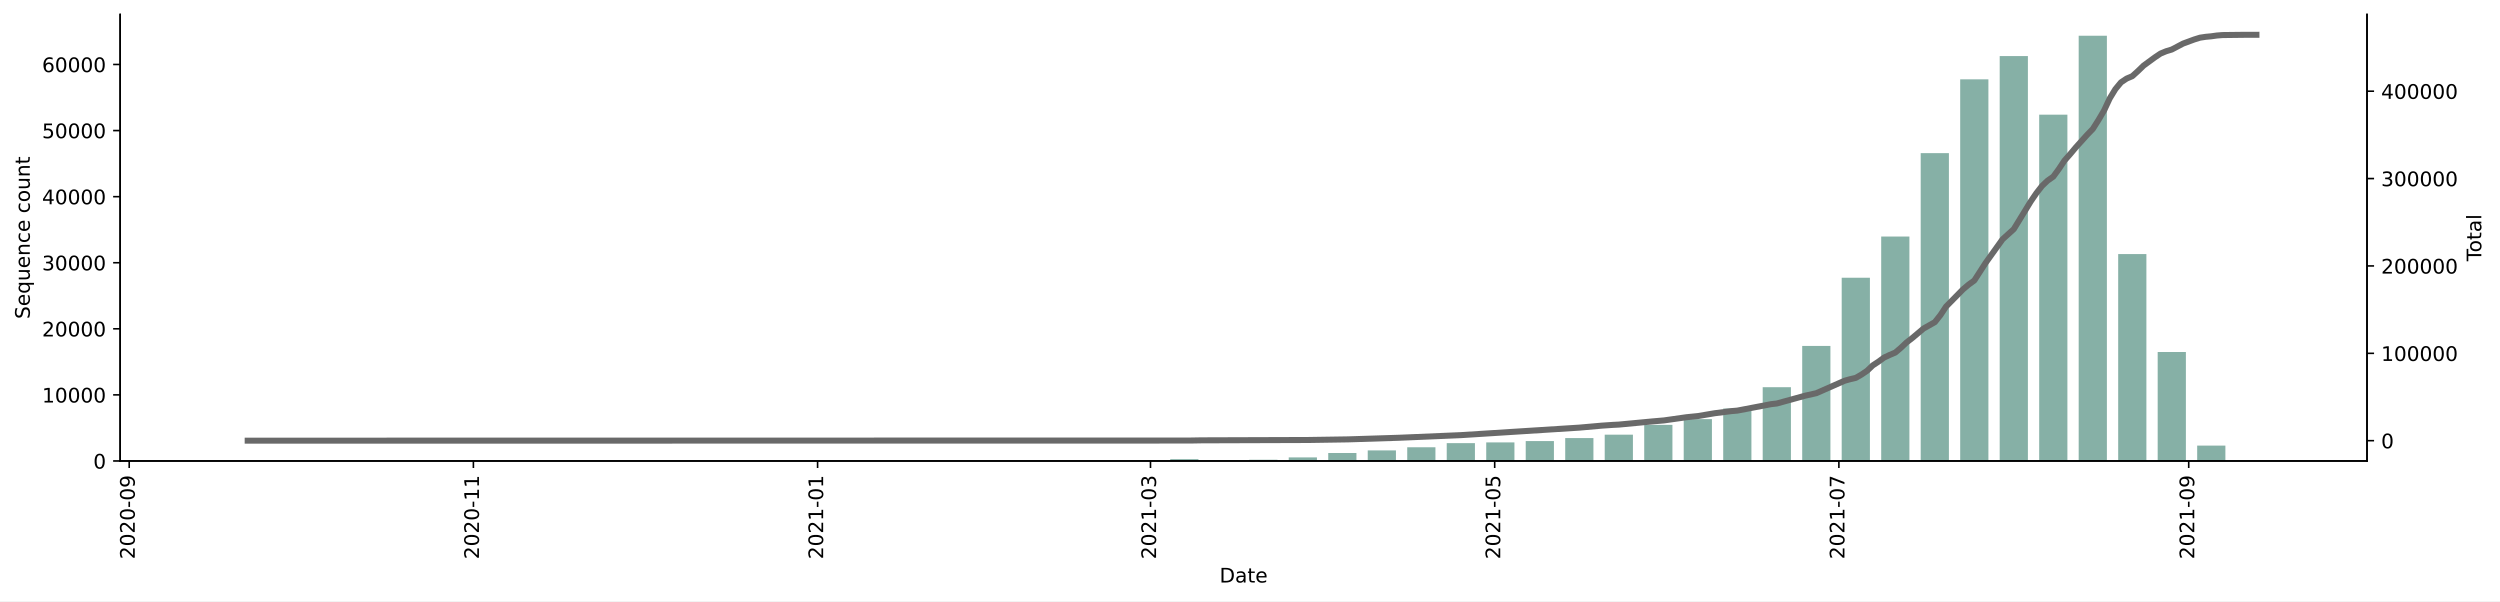
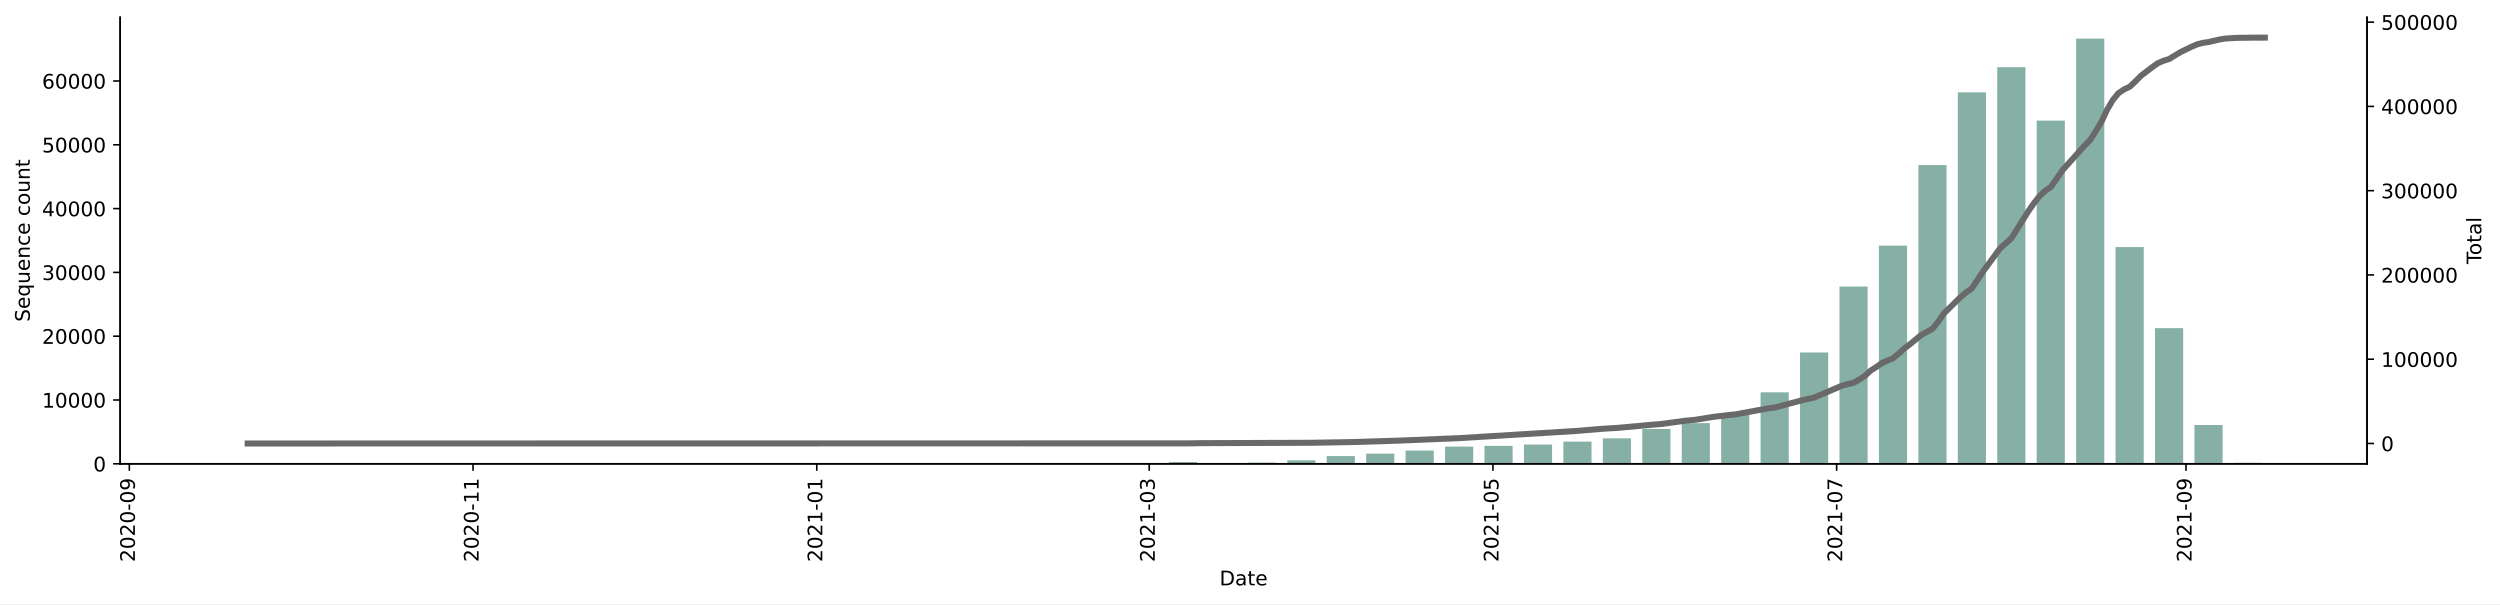
- <svg xmlns="http://www.w3.org/2000/svg" xmlns:xlink="http://www.w3.org/1999/xlink" height="298.621pt" version="1.1" viewBox="0 0 1241.744 298.621" width="1241.744pt">
+ <svg xmlns="http://www.w3.org/2000/svg" xmlns:xlink="http://www.w3.org/1999/xlink" height="300.023pt" version="1.1" viewBox="0 0 1241.744 300.023" width="1241.744pt">
  <defs>
    <style type="text/css">*{stroke-linecap:butt;stroke-linejoin:round;}</style>
  </defs>
  <g id="figure_1">
    <g id="patch_1">
-       <path d="M 0 298.621  L 1241.744 298.621  L 1241.744 0  L 0 0  z " style="fill:#ffffff;" />
+       <path d="M 0 300.023  L 1241.744 300.023  L 1241.744 0  L 0 0  z " style="fill:#ffffff;" />
    </g>
    <g id="axes_1">
      <g id="patch_2">
-         <path d="M 59.691 228.96  L 1175.691 228.96  L 1175.691 7.2  L 59.691 7.2  z " style="fill:#ffffff;" />
+         <path d="M 59.691 230.362  L 1175.691 230.362  L 1175.691 8.602  L 59.691 8.602  z " style="fill:#ffffff;" />
      </g>
      <g id="patch_3">
-         <path clip-path="url(#p7df4f37b0c)" d="M 110.418 228.96  L 124.431 228.96  L 124.431 228.957  L 110.418 228.957  z " style="fill:#86b0a6;" />
+         <path clip-path="url(#p8d0265194c)" d="M 110.418 230.362  L 124.412 230.362  L 124.412 230.359  L 110.418 230.359  z " style="fill:#86b0a6;" />
      </g>
      <g id="patch_4">
-         <path clip-path="url(#p7df4f37b0c)" d="M 208.509 228.96  L 222.522 228.96  L 222.522 228.957  L 208.509 228.957  z " style="fill:#86b0a6;" />
+         <path clip-path="url(#p8d0265194c)" d="M 208.374 230.362  L 222.368 230.362  L 222.368 230.359  L 208.374 230.359  z " style="fill:#86b0a6;" />
      </g>
      <g id="patch_5">
-         <path clip-path="url(#p7df4f37b0c)" d="M 228.128 228.96  L 242.141 228.96  L 242.141 228.957  L 228.128 228.957  z " style="fill:#86b0a6;" />
+         <path clip-path="url(#p8d0265194c)" d="M 227.965 230.362  L 241.959 230.362  L 241.959 230.359  L 227.965 230.359  z " style="fill:#86b0a6;" />
      </g>
      <g id="patch_6">
-         <path clip-path="url(#p7df4f37b0c)" d="M 267.364 228.96  L 281.377 228.96  L 281.377 228.957  L 267.364 228.957  z " style="fill:#86b0a6;" />
+         <path clip-path="url(#p8d0265194c)" d="M 267.148 230.362  L 281.141 230.362  L 281.141 230.359  L 267.148 230.359  z " style="fill:#86b0a6;" />
      </g>
      <g id="patch_7">
-         <path clip-path="url(#p7df4f37b0c)" d="M 326.219 228.96  L 340.232 228.96  L 340.232 228.95  L 326.219 228.95  z " style="fill:#86b0a6;" />
+         <path clip-path="url(#p8d0265194c)" d="M 325.921 230.362  L 339.915 230.362  L 339.915 230.352  L 325.921 230.352  z " style="fill:#86b0a6;" />
      </g>
      <g id="patch_8">
-         <path clip-path="url(#p7df4f37b0c)" d="M 345.837 228.96  L 359.85 228.96  L 359.85 228.957  L 345.837 228.957  z " style="fill:#86b0a6;" />
+         <path clip-path="url(#p8d0265194c)" d="M 345.513 230.362  L 359.506 230.362  L 359.506 230.359  L 345.513 230.359  z " style="fill:#86b0a6;" />
      </g>
      <g id="patch_9">
-         <path clip-path="url(#p7df4f37b0c)" d="M 404.692 228.96  L 418.705 228.96  L 418.705 228.914  L 404.692 228.914  z " style="fill:#86b0a6;" />
+         <path clip-path="url(#p8d0265194c)" d="M 404.286 230.362  L 418.28 230.362  L 418.28 230.308  L 404.286 230.308  z " style="fill:#86b0a6;" />
      </g>
      <g id="patch_10">
-         <path clip-path="url(#p7df4f37b0c)" d="M 424.31 228.96  L 438.323 228.96  L 438.323 228.953  L 424.31 228.953  z " style="fill:#86b0a6;" />
+         <path clip-path="url(#p8d0265194c)" d="M 423.877 230.362  L 437.871 230.362  L 437.871 230.356  L 423.877 230.356  z " style="fill:#86b0a6;" />
      </g>
      <g id="patch_11">
-         <path clip-path="url(#p7df4f37b0c)" d="M 443.929 228.96  L 457.942 228.96  L 457.942 228.957  L 443.929 228.957  z " style="fill:#86b0a6;" />
+         <path clip-path="url(#p8d0265194c)" d="M 443.469 230.362  L 457.462 230.362  L 457.462 230.359  L 443.469 230.359  z " style="fill:#86b0a6;" />
      </g>
      <g id="patch_12">
-         <path clip-path="url(#p7df4f37b0c)" d="M 463.547 228.96  L 477.56 228.96  L 477.56 228.95  L 463.547 228.95  z " style="fill:#86b0a6;" />
+         <path clip-path="url(#p8d0265194c)" d="M 463.06 230.362  L 477.054 230.362  L 477.054 230.346  L 463.06 230.346  z " style="fill:#86b0a6;" />
      </g>
      <g id="patch_13">
-         <path clip-path="url(#p7df4f37b0c)" d="M 483.165 228.96  L 497.178 228.96  L 497.178 228.885  L 483.165 228.885  z " style="fill:#86b0a6;" />
+         <path clip-path="url(#p8d0265194c)" d="M 482.651 230.362  L 496.645 230.362  L 496.645 230.286  L 482.651 230.286  z " style="fill:#86b0a6;" />
      </g>
      <g id="patch_14">
-         <path clip-path="url(#p7df4f37b0c)" d="M 502.784 228.96  L 516.797 228.96  L 516.797 228.924  L 502.784 228.924  z " style="fill:#86b0a6;" />
+         <path clip-path="url(#p8d0265194c)" d="M 502.242 230.362  L 516.236 230.362  L 516.236 230.327  L 502.242 230.327  z " style="fill:#86b0a6;" />
      </g>
      <g id="patch_15">
-         <path clip-path="url(#p7df4f37b0c)" d="M 522.402 228.96  L 536.415 228.96  L 536.415 228.957  L 522.402 228.957  z " style="fill:#86b0a6;" />
+         <path clip-path="url(#p8d0265194c)" d="M 521.834 230.362  L 535.827 230.362  L 535.827 230.359  L 521.834 230.359  z " style="fill:#86b0a6;" />
      </g>
      <g id="patch_16">
-         <path clip-path="url(#p7df4f37b0c)" d="M 542.02 228.96  L 556.033 228.96  L 556.033 228.944  L 542.02 228.944  z " style="fill:#86b0a6;" />
+         <path clip-path="url(#p8d0265194c)" d="M 541.425 230.362  L 555.419 230.362  L 555.419 230.346  L 541.425 230.346  z " style="fill:#86b0a6;" />
      </g>
      <g id="patch_17">
-         <path clip-path="url(#p7df4f37b0c)" d="M 561.638 228.96  L 575.651 228.96  L 575.651 228.789  L 561.638 228.789  z " style="fill:#86b0a6;" />
+         <path clip-path="url(#p8d0265194c)" d="M 561.016 230.362  L 575.01 230.362  L 575.01 230.194  L 561.016 230.194  z " style="fill:#86b0a6;" />
      </g>
      <g id="patch_18">
-         <path clip-path="url(#p7df4f37b0c)" d="M 581.257 228.96  L 595.27 228.96  L 595.27 228.041  L 581.257 228.041  z " style="fill:#86b0a6;" />
+         <path clip-path="url(#p8d0265194c)" d="M 580.607 230.362  L 594.601 230.362  L 594.601 229.468  L 580.607 229.468  z " style="fill:#86b0a6;" />
      </g>
      <g id="patch_19">
-         <path clip-path="url(#p7df4f37b0c)" d="M 600.875 228.96  L 614.888 228.96  L 614.888 228.592  L 600.875 228.592  z " style="fill:#86b0a6;" />
+         <path clip-path="url(#p8d0265194c)" d="M 600.198 230.362  L 614.192 230.362  L 614.192 230.007  L 600.198 230.007  z " style="fill:#86b0a6;" />
      </g>
      <g id="patch_20">
-         <path clip-path="url(#p7df4f37b0c)" d="M 620.493 228.96  L 634.506 228.96  L 634.506 228.356  L 620.493 228.356  z " style="fill:#86b0a6;" />
+         <path clip-path="url(#p8d0265194c)" d="M 619.79 230.362  L 633.783 230.362  L 633.783 229.779  L 619.79 229.779  z " style="fill:#86b0a6;" />
      </g>
      <g id="patch_21">
-         <path clip-path="url(#p7df4f37b0c)" d="M 640.112 228.96  L 654.125 228.96  L 654.125 227.194  L 640.112 227.194  z " style="fill:#86b0a6;" />
+         <path clip-path="url(#p8d0265194c)" d="M 639.381 230.362  L 653.375 230.362  L 653.375 228.657  L 639.381 228.657  z " style="fill:#86b0a6;" />
      </g>
      <g id="patch_22">
-         <path clip-path="url(#p7df4f37b0c)" d="M 659.73 228.96  L 673.743 228.96  L 673.743 224.998  L 659.73 224.998  z " style="fill:#86b0a6;" />
+         <path clip-path="url(#p8d0265194c)" d="M 658.972 230.362  L 672.966 230.362  L 672.966 226.524  L 658.972 226.524  z " style="fill:#86b0a6;" />
      </g>
      <g id="patch_23">
-         <path clip-path="url(#p7df4f37b0c)" d="M 679.348 228.96  L 693.361 228.96  L 693.361 223.715  L 679.348 223.715  z " style="fill:#86b0a6;" />
+         <path clip-path="url(#p8d0265194c)" d="M 678.563 230.362  L 692.557 230.362  L 692.557 225.295  L 678.563 225.295  z " style="fill:#86b0a6;" />
      </g>
      <g id="patch_24">
-         <path clip-path="url(#p7df4f37b0c)" d="M 698.966 228.96  L 712.979 228.96  L 712.979 222.146  L 698.966 222.146  z " style="fill:#86b0a6;" />
+         <path clip-path="url(#p8d0265194c)" d="M 698.155 230.362  L 712.148 230.362  L 712.148 223.78  L 698.155 223.78  z " style="fill:#86b0a6;" />
      </g>
      <g id="patch_25">
-         <path clip-path="url(#p7df4f37b0c)" d="M 718.585 228.96  L 732.598 228.96  L 732.598 220.114  L 718.585 220.114  z " style="fill:#86b0a6;" />
+         <path clip-path="url(#p8d0265194c)" d="M 717.746 230.362  L 731.74 230.362  L 731.74 221.815  L 717.746 221.815  z " style="fill:#86b0a6;" />
      </g>
      <g id="patch_26">
-         <path clip-path="url(#p7df4f37b0c)" d="M 738.203 228.96  L 752.216 228.96  L 752.216 219.74  L 738.203 219.74  z " style="fill:#86b0a6;" />
+         <path clip-path="url(#p8d0265194c)" d="M 737.337 230.362  L 751.331 230.362  L 751.331 221.451  L 737.337 221.451  z " style="fill:#86b0a6;" />
      </g>
      <g id="patch_27">
-         <path clip-path="url(#p7df4f37b0c)" d="M 757.821 228.96  L 771.834 228.96  L 771.834 219.09  L 757.821 219.09  z " style="fill:#86b0a6;" />
+         <path clip-path="url(#p8d0265194c)" d="M 756.928 230.362  L 770.922 230.362  L 770.922 220.808  L 756.928 220.808  z " style="fill:#86b0a6;" />
      </g>
      <g id="patch_28">
-         <path clip-path="url(#p7df4f37b0c)" d="M 777.439 228.96  L 791.453 228.96  L 791.453 217.587  L 777.439 217.587  z " style="fill:#86b0a6;" />
+         <path clip-path="url(#p8d0265194c)" d="M 776.519 230.362  L 790.513 230.362  L 790.513 219.356  L 776.519 219.356  z " style="fill:#86b0a6;" />
      </g>
      <g id="patch_29">
-         <path clip-path="url(#p7df4f37b0c)" d="M 797.058 228.96  L 811.071 228.96  L 811.071 215.897  L 797.058 215.897  z " style="fill:#86b0a6;" />
+         <path clip-path="url(#p8d0265194c)" d="M 796.111 230.362  L 810.104 230.362  L 810.104 217.734  L 796.111 217.734  z " style="fill:#86b0a6;" />
      </g>
      <g id="patch_30">
-         <path clip-path="url(#p7df4f37b0c)" d="M 816.676 228.96  L 830.689 228.96  L 830.689 211.036  L 816.676 211.036  z " style="fill:#86b0a6;" />
+         <path clip-path="url(#p8d0265194c)" d="M 815.702 230.362  L 829.696 230.362  L 829.696 213.034  L 815.702 213.034  z " style="fill:#86b0a6;" />
      </g>
      <g id="patch_31">
-         <path clip-path="url(#p7df4f37b0c)" d="M 836.294 228.96  L 850.307 228.96  L 850.307 208.167  L 836.294 208.167  z " style="fill:#86b0a6;" />
+         <path clip-path="url(#p8d0265194c)" d="M 835.293 230.362  L 849.287 230.362  L 849.287 210.17  L 835.293 210.17  z " style="fill:#86b0a6;" />
      </g>
      <g id="patch_32">
-         <path clip-path="url(#p7df4f37b0c)" d="M 855.913 228.96  L 869.926 228.96  L 869.926 202.903  L 855.913 202.903  z " style="fill:#86b0a6;" />
+         <path clip-path="url(#p8d0265194c)" d="M 854.884 230.362  L 868.878 230.362  L 868.878 205.182  L 854.884 205.182  z " style="fill:#86b0a6;" />
      </g>
      <g id="patch_33">
-         <path clip-path="url(#p7df4f37b0c)" d="M 875.531 228.96  L 889.544 228.96  L 889.544 192.314  L 875.531 192.314  z " style="fill:#86b0a6;" />
+         <path clip-path="url(#p8d0265194c)" d="M 874.476 230.362  L 888.469 230.362  L 888.469 194.876  L 874.476 194.876  z " style="fill:#86b0a6;" />
      </g>
      <g id="patch_34">
-         <path clip-path="url(#p7df4f37b0c)" d="M 895.149 228.96  L 909.162 228.96  L 909.162 171.837  L 895.149 171.837  z " style="fill:#86b0a6;" />
+         <path clip-path="url(#p8d0265194c)" d="M 894.067 230.362  L 908.061 230.362  L 908.061 175.058  L 894.067 175.058  z " style="fill:#86b0a6;" />
      </g>
      <g id="patch_35">
-         <path clip-path="url(#p7df4f37b0c)" d="M 914.767 228.96  L 928.781 228.96  L 928.781 137.941  L 914.767 137.941  z " style="fill:#86b0a6;" />
+         <path clip-path="url(#p8d0265194c)" d="M 913.658 230.362  L 927.652 230.362  L 927.652 142.319  L 913.658 142.319  z " style="fill:#86b0a6;" />
      </g>
      <g id="patch_36">
-         <path clip-path="url(#p7df4f37b0c)" d="M 934.386 228.96  L 948.399 228.96  L 948.399 117.473  L 934.386 117.473  z " style="fill:#86b0a6;" />
+         <path clip-path="url(#p8d0265194c)" d="M 933.249 230.362  L 947.243 230.362  L 947.243 121.994  L 933.249 121.994  z " style="fill:#86b0a6;" />
      </g>
      <g id="patch_37">
-         <path clip-path="url(#p7df4f37b0c)" d="M 954.004 228.96  L 968.017 228.96  L 968.017 76.072  L 954.004 76.072  z " style="fill:#86b0a6;" />
+         <path clip-path="url(#p8d0265194c)" d="M 952.84 230.362  L 966.834 230.362  L 966.834 81.977  L 952.84 81.977  z " style="fill:#86b0a6;" />
      </g>
      <g id="patch_38">
-         <path clip-path="url(#p7df4f37b0c)" d="M 973.622 228.96  L 987.635 228.96  L 987.635 39.403  L 973.622 39.403  z " style="fill:#86b0a6;" />
+         <path clip-path="url(#p8d0265194c)" d="M 972.432 230.362  L 986.425 230.362  L 986.425 45.863  L 972.432 45.863  z " style="fill:#86b0a6;" />
      </g>
      <g id="patch_39">
-         <path clip-path="url(#p7df4f37b0c)" d="M 993.241 228.96  L 1007.254 228.96  L 1007.254 27.863  L 993.241 27.863  z " style="fill:#86b0a6;" />
+         <path clip-path="url(#p8d0265194c)" d="M 992.023 230.362  L 1006.017 230.362  L 1006.017 33.378  L 992.023 33.378  z " style="fill:#86b0a6;" />
      </g>
      <g id="patch_40">
-         <path clip-path="url(#p7df4f37b0c)" d="M 1012.859 228.96  L 1026.872 228.96  L 1026.872 56.943  L 1012.859 56.943  z " style="fill:#86b0a6;" />
+         <path clip-path="url(#p8d0265194c)" d="M 1011.614 230.362  L 1025.608 230.362  L 1025.608 59.905  L 1011.614 59.905  z " style="fill:#86b0a6;" />
      </g>
      <g id="patch_41">
-         <path clip-path="url(#p7df4f37b0c)" d="M 1032.477 228.96  L 1046.49 228.96  L 1046.49 17.76  L 1032.477 17.76  z " style="fill:#86b0a6;" />
+         <path clip-path="url(#p8d0265194c)" d="M 1031.205 230.362  L 1045.199 230.362  L 1045.199 19.162  L 1031.205 19.162  z " style="fill:#86b0a6;" />
      </g>
      <g id="patch_42">
-         <path clip-path="url(#p7df4f37b0c)" d="M 1052.095 228.96  L 1066.109 228.96  L 1066.109 126.204  L 1052.095 126.204  z " style="fill:#86b0a6;" />
+         <path clip-path="url(#p8d0265194c)" d="M 1050.797 230.362  L 1064.79 230.362  L 1064.79 122.723  L 1050.797 122.723  z " style="fill:#86b0a6;" />
      </g>
      <g id="patch_43">
-         <path clip-path="url(#p7df4f37b0c)" d="M 1071.714 228.96  L 1085.727 228.96  L 1085.727 174.836  L 1071.714 174.836  z " style="fill:#86b0a6;" />
+         <path clip-path="url(#p8d0265194c)" d="M 1070.388 230.362  L 1084.382 230.362  L 1084.382 162.978  L 1070.388 162.978  z " style="fill:#86b0a6;" />
      </g>
      <g id="patch_44">
-         <path clip-path="url(#p7df4f37b0c)" d="M 1091.332 228.96  L 1105.345 228.96  L 1105.345 221.332  L 1091.332 221.332  z " style="fill:#86b0a6;" />
+         <path clip-path="url(#p8d0265194c)" d="M 1089.979 230.362  L 1103.973 230.362  L 1103.973 211.082  L 1089.979 211.082  z " style="fill:#86b0a6;" />
      </g>
      <g id="patch_45">
-         <path clip-path="url(#p7df4f37b0c)" d="M 1110.95 228.96  L 1124.963 228.96  L 1124.963 228.93  L 1110.95 228.93  z " style="fill:#86b0a6;" />
+         <path clip-path="url(#p8d0265194c)" d="M 1109.57 230.362  L 1123.564 230.362  L 1123.564 229.861  L 1109.57 229.861  z " style="fill:#86b0a6;" />
      </g>
      <g id="matplotlib.axis_1">
        <g id="xtick_1">
          <g id="line2d_1">
            <defs>
-               <path d="M 0 0  L 0 3.5  " id="m527f93ec6d" style="stroke:#000000;stroke-width:0.8;" />
+               <path d="M 0 0  L 0 3.5  " id="m5c68fa9741" style="stroke:#000000;stroke-width:0.8;" />
            </defs>
            <g>
-               <use style="stroke:#000000;stroke-width:0.8;" x="64.175" xlink:href="#m527f93ec6d" y="228.96" />
+               <use style="stroke:#000000;stroke-width:0.8;" x="64.239" xlink:href="#m5c68fa9741" y="230.362" />
            </g>
          </g>
          <g id="text_1">
-             <g transform="translate(66.93418 277.7428)rotate(-90)scale(0.1 -0.1)">
+             <g transform="translate(66.99796 279.1448)rotate(-90)scale(0.1 -0.1)">
              <defs>
                <path d="M 1228 531  L 3431 531  L 3431 0  L 469 0  L 469 531  Q 828 903 1448 1529  Q 2069 2156 2228 2338  Q 2531 2678 2651 2914  Q 2772 3150 2772 3378  Q 2772 3750 2511 3984  Q 2250 4219 1831 4219  Q 1534 4219 1204 4116  Q 875 4013 500 3803  L 500 4441  Q 881 4594 1212 4672  Q 1544 4750 1819 4750  Q 2544 4750 2975 4387  Q 3406 4025 3406 3419  Q 3406 3131 3298 2873  Q 3191 2616 2906 2266  Q 2828 2175 2409 1742  Q 1991 1309 1228 531  z " id="DejaVuSans-32" transform="scale(0.015625)" />
                <path d="M 2034 4250  Q 1547 4250 1301 3770  Q 1056 3291 1056 2328  Q 1056 1369 1301 889  Q 1547 409 2034 409  Q 2525 409 2770 889  Q 3016 1369 3016 2328  Q 3016 3291 2770 3770  Q 2525 4250 2034 4250  z M 2034 4750  Q 2819 4750 3233 4129  Q 3647 3509 3647 2328  Q 3647 1150 3233 529  Q 2819 -91 2034 -91  Q 1250 -91 836 529  Q 422 1150 422 2328  Q 422 3509 836 4129  Q 1250 4750 2034 4750  z " id="DejaVuSans-30" transform="scale(0.015625)" />
                <path d="M 313 2009  L 1997 2009  L 1997 1497  L 313 1497  L 313 2009  z " id="DejaVuSans-2d" transform="scale(0.015625)" />
                <path d="M 703 97  L 703 672  Q 941 559 1184 500  Q 1428 441 1663 441  Q 2288 441 2617 861  Q 2947 1281 2994 2138  Q 2813 1869 2534 1725  Q 2256 1581 1919 1581  Q 1219 1581 811 2004  Q 403 2428 403 3163  Q 403 3881 828 4315  Q 1253 4750 1959 4750  Q 2769 4750 3195 4129  Q 3622 3509 3622 2328  Q 3622 1225 3098 567  Q 2575 -91 1691 -91  Q 1453 -91 1209 -44  Q 966 3 703 97  z M 1959 2075  Q 2384 2075 2632 2365  Q 2881 2656 2881 3163  Q 2881 3666 2632 3958  Q 2384 4250 1959 4250  Q 1534 4250 1286 3958  Q 1038 3666 1038 3163  Q 1038 2656 1286 2365  Q 1534 2075 1959 2075  z " id="DejaVuSans-39" transform="scale(0.015625)" />
              </defs>
              <use xlink:href="#DejaVuSans-32" />
              <use x="63.623" xlink:href="#DejaVuSans-30" />
              <use x="127.246" xlink:href="#DejaVuSans-32" />
              <use x="190.869" xlink:href="#DejaVuSans-30" />
              <use x="254.492" xlink:href="#DejaVuSans-2d" />
              <use x="290.576" xlink:href="#DejaVuSans-30" />
              <use x="354.199" xlink:href="#DejaVuSans-39" />
            </g>
          </g>
        </g>
        <g id="xtick_2">
          <g id="line2d_2">
            <g>
-               <use style="stroke:#000000;stroke-width:0.8;" x="235.134" xlink:href="#m527f93ec6d" y="228.96" />
+               <use style="stroke:#000000;stroke-width:0.8;" x="234.962" xlink:href="#m5c68fa9741" y="230.362" />
            </g>
          </g>
          <g id="text_2">
-             <g transform="translate(237.8935 277.7428)rotate(-90)scale(0.1 -0.1)">
+             <g transform="translate(237.7215 279.1448)rotate(-90)scale(0.1 -0.1)">
              <defs>
                <path d="M 794 531  L 1825 531  L 1825 4091  L 703 3866  L 703 4441  L 1819 4666  L 2450 4666  L 2450 531  L 3481 531  L 3481 0  L 794 0  L 794 531  z " id="DejaVuSans-31" transform="scale(0.015625)" />
              </defs>
              <use xlink:href="#DejaVuSans-32" />
              <use x="63.623" xlink:href="#DejaVuSans-30" />
              <use x="127.246" xlink:href="#DejaVuSans-32" />
              <use x="190.869" xlink:href="#DejaVuSans-30" />
              <use x="254.492" xlink:href="#DejaVuSans-2d" />
              <use x="290.576" xlink:href="#DejaVuSans-31" />
              <use x="354.199" xlink:href="#DejaVuSans-31" />
            </g>
          </g>
        </g>
        <g id="xtick_3">
          <g id="line2d_3">
            <g>
-               <use style="stroke:#000000;stroke-width:0.8;" x="406.093" xlink:href="#m527f93ec6d" y="228.96" />
+               <use style="stroke:#000000;stroke-width:0.8;" x="405.686" xlink:href="#m5c68fa9741" y="230.362" />
            </g>
          </g>
          <g id="text_3">
-             <g transform="translate(408.8528 277.7428)rotate(-90)scale(0.1 -0.1)">
+             <g transform="translate(408.445 279.1448)rotate(-90)scale(0.1 -0.1)">
              <use xlink:href="#DejaVuSans-32" />
              <use x="63.623" xlink:href="#DejaVuSans-30" />
              <use x="127.246" xlink:href="#DejaVuSans-32" />
              <use x="190.869" xlink:href="#DejaVuSans-31" />
              <use x="254.492" xlink:href="#DejaVuSans-2d" />
              <use x="290.576" xlink:href="#DejaVuSans-30" />
              <use x="354.199" xlink:href="#DejaVuSans-31" />
            </g>
          </g>
        </g>
        <g id="xtick_4">
          <g id="line2d_4">
            <g>
-               <use style="stroke:#000000;stroke-width:0.8;" x="571.448" xlink:href="#m527f93ec6d" y="228.96" />
+               <use style="stroke:#000000;stroke-width:0.8;" x="570.812" xlink:href="#m5c68fa9741" y="230.362" />
            </g>
          </g>
          <g id="text_4">
-             <g transform="translate(574.2069 277.7428)rotate(-90)scale(0.1 -0.1)">
+             <g transform="translate(573.571 279.1448)rotate(-90)scale(0.1 -0.1)">
              <defs>
                <path d="M 2597 2516  Q 3050 2419 3304 2112  Q 3559 1806 3559 1356  Q 3559 666 3084 287  Q 2609 -91 1734 -91  Q 1441 -91 1130 -33  Q 819 25 488 141  L 488 750  Q 750 597 1062 519  Q 1375 441 1716 441  Q 2309 441 2620 675  Q 2931 909 2931 1356  Q 2931 1769 2642 2001  Q 2353 2234 1838 2234  L 1294 2234  L 1294 2753  L 1863 2753  Q 2328 2753 2575 2939  Q 2822 3125 2822 3475  Q 2822 3834 2567 4026  Q 2313 4219 1838 4219  Q 1578 4219 1281 4162  Q 984 4106 628 3988  L 628 4550  Q 988 4650 1302 4700  Q 1616 4750 1894 4750  Q 2613 4750 3031 4423  Q 3450 4097 3450 3541  Q 3450 3153 3228 2886  Q 3006 2619 2597 2516  z " id="DejaVuSans-33" transform="scale(0.015625)" />
              </defs>
              <use xlink:href="#DejaVuSans-32" />
              <use x="63.623" xlink:href="#DejaVuSans-30" />
              <use x="127.246" xlink:href="#DejaVuSans-32" />
              <use x="190.869" xlink:href="#DejaVuSans-31" />
              <use x="254.492" xlink:href="#DejaVuSans-2d" />
              <use x="290.576" xlink:href="#DejaVuSans-30" />
              <use x="354.199" xlink:href="#DejaVuSans-33" />
            </g>
          </g>
        </g>
        <g id="xtick_5">
          <g id="line2d_5">
            <g>
-               <use style="stroke:#000000;stroke-width:0.8;" x="742.407" xlink:href="#m527f93ec6d" y="228.96" />
+               <use style="stroke:#000000;stroke-width:0.8;" x="741.535" xlink:href="#m5c68fa9741" y="230.362" />
            </g>
          </g>
          <g id="text_5">
-             <g transform="translate(745.1662 277.7428)rotate(-90)scale(0.1 -0.1)">
+             <g transform="translate(744.2945 279.1448)rotate(-90)scale(0.1 -0.1)">
              <defs>
                <path d="M 691 4666  L 3169 4666  L 3169 4134  L 1269 4134  L 1269 2991  Q 1406 3038 1543 3061  Q 1681 3084 1819 3084  Q 2600 3084 3056 2656  Q 3513 2228 3513 1497  Q 3513 744 3044 326  Q 2575 -91 1722 -91  Q 1428 -91 1123 -41  Q 819 9 494 109  L 494 744  Q 775 591 1075 516  Q 1375 441 1709 441  Q 2250 441 2565 725  Q 2881 1009 2881 1497  Q 2881 1984 2565 2268  Q 2250 2553 1709 2553  Q 1456 2553 1204 2497  Q 953 2441 691 2322  L 691 4666  z " id="DejaVuSans-35" transform="scale(0.015625)" />
              </defs>
              <use xlink:href="#DejaVuSans-32" />
              <use x="63.623" xlink:href="#DejaVuSans-30" />
              <use x="127.246" xlink:href="#DejaVuSans-32" />
              <use x="190.869" xlink:href="#DejaVuSans-31" />
              <use x="254.492" xlink:href="#DejaVuSans-2d" />
              <use x="290.576" xlink:href="#DejaVuSans-30" />
              <use x="354.199" xlink:href="#DejaVuSans-35" />
            </g>
          </g>
        </g>
        <g id="xtick_6">
          <g id="line2d_6">
            <g>
-               <use style="stroke:#000000;stroke-width:0.8;" x="913.366" xlink:href="#m527f93ec6d" y="228.96" />
+               <use style="stroke:#000000;stroke-width:0.8;" x="912.259" xlink:href="#m5c68fa9741" y="230.362" />
            </g>
          </g>
          <g id="text_6">
-             <g transform="translate(916.1255 277.7428)rotate(-90)scale(0.1 -0.1)">
+             <g transform="translate(915.018 279.1448)rotate(-90)scale(0.1 -0.1)">
              <defs>
                <path d="M 525 4666  L 3525 4666  L 3525 4397  L 1831 0  L 1172 0  L 2766 4134  L 525 4134  L 525 4666  z " id="DejaVuSans-37" transform="scale(0.015625)" />
              </defs>
              <use xlink:href="#DejaVuSans-32" />
              <use x="63.623" xlink:href="#DejaVuSans-30" />
              <use x="127.246" xlink:href="#DejaVuSans-32" />
              <use x="190.869" xlink:href="#DejaVuSans-31" />
              <use x="254.492" xlink:href="#DejaVuSans-2d" />
              <use x="290.576" xlink:href="#DejaVuSans-30" />
              <use x="354.199" xlink:href="#DejaVuSans-37" />
            </g>
          </g>
        </g>
        <g id="xtick_7">
          <g id="line2d_7">
            <g>
-               <use style="stroke:#000000;stroke-width:0.8;" x="1087.128" xlink:href="#m527f93ec6d" y="228.96" />
+               <use style="stroke:#000000;stroke-width:0.8;" x="1085.781" xlink:href="#m5c68fa9741" y="230.362" />
            </g>
          </g>
          <g id="text_7">
-             <g transform="translate(1089.887 277.7428)rotate(-90)scale(0.1 -0.1)">
+             <g transform="translate(1088.54 279.1448)rotate(-90)scale(0.1 -0.1)">
              <use xlink:href="#DejaVuSans-32" />
              <use x="63.623" xlink:href="#DejaVuSans-30" />
              <use x="127.246" xlink:href="#DejaVuSans-32" />
              <use x="190.869" xlink:href="#DejaVuSans-31" />
              <use x="254.492" xlink:href="#DejaVuSans-2d" />
              <use x="290.576" xlink:href="#DejaVuSans-30" />
              <use x="354.199" xlink:href="#DejaVuSans-39" />
            </g>
          </g>
        </g>
        <g id="text_8">
-           <g transform="translate(605.7398 289.3413)scale(0.1 -0.1)">
+           <g transform="translate(605.7398 290.7433)scale(0.1 -0.1)">
            <defs>
              <path d="M 1259 4147  L 1259 519  L 2022 519  Q 2988 519 3436 956  Q 3884 1394 3884 2338  Q 3884 3275 3436 3711  Q 2988 4147 2022 4147  L 1259 4147  z M 628 4666  L 1925 4666  Q 3281 4666 3915 4102  Q 4550 3538 4550 2338  Q 4550 1131 3912 565  Q 3275 0 1925 0  L 628 0  L 628 4666  z " id="DejaVuSans-44" transform="scale(0.015625)" />
              <path d="M 2194 1759  Q 1497 1759 1228 1600  Q 959 1441 959 1056  Q 959 750 1161 570  Q 1363 391 1709 391  Q 2188 391 2477 730  Q 2766 1069 2766 1631  L 2766 1759  L 2194 1759  z M 3341 1997  L 3341 0  L 2766 0  L 2766 531  Q 2569 213 2275 61  Q 1981 -91 1556 -91  Q 1019 -91 701 211  Q 384 513 384 1019  Q 384 1609 779 1909  Q 1175 2209 1959 2209  L 2766 2209  L 2766 2266  Q 2766 2663 2505 2880  Q 2244 3097 1772 3097  Q 1472 3097 1187 3025  Q 903 2953 641 2809  L 641 3341  Q 956 3463 1253 3523  Q 1550 3584 1831 3584  Q 2591 3584 2966 3190  Q 3341 2797 3341 1997  z " id="DejaVuSans-61" transform="scale(0.015625)" />
              <path d="M 1172 4494  L 1172 3500  L 2356 3500  L 2356 3053  L 1172 3053  L 1172 1153  Q 1172 725 1289 603  Q 1406 481 1766 481  L 2356 481  L 2356 0  L 1766 0  Q 1100 0 847 248  Q 594 497 594 1153  L 594 3053  L 172 3053  L 172 3500  L 594 3500  L 594 4494  L 1172 4494  z " id="DejaVuSans-74" transform="scale(0.015625)" />
              <path d="M 3597 1894  L 3597 1613  L 953 1613  Q 991 1019 1311 708  Q 1631 397 2203 397  Q 2534 397 2845 478  Q 3156 559 3463 722  L 3463 178  Q 3153 47 2828 -22  Q 2503 -91 2169 -91  Q 1331 -91 842 396  Q 353 884 353 1716  Q 353 2575 817 3079  Q 1281 3584 2069 3584  Q 2775 3584 3186 3129  Q 3597 2675 3597 1894  z M 3022 2063  Q 3016 2534 2758 2815  Q 2500 3097 2075 3097  Q 1594 3097 1305 2825  Q 1016 2553 972 2059  L 3022 2063  z " id="DejaVuSans-65" transform="scale(0.015625)" />
            </defs>
            <use xlink:href="#DejaVuSans-44" />
            <use x="77.002" xlink:href="#DejaVuSans-61" />
            <use x="138.281" xlink:href="#DejaVuSans-74" />
            <use x="177.49" xlink:href="#DejaVuSans-65" />
          </g>
        </g>
      </g>
      <g id="matplotlib.axis_2">
        <g id="ytick_1">
          <g id="line2d_8">
            <defs>
-               <path d="M 0 0  L -3.5 0  " id="mc6c05a55c1" style="stroke:#000000;stroke-width:0.8;" />
+               <path d="M 0 0  L -3.5 0  " id="m9a4ec5a673" style="stroke:#000000;stroke-width:0.8;" />
            </defs>
            <g>
-               <use style="stroke:#000000;stroke-width:0.8;" x="59.691" xlink:href="#mc6c05a55c1" y="228.96" />
+               <use style="stroke:#000000;stroke-width:0.8;" x="59.691" xlink:href="#m9a4ec5a673" y="230.362" />
            </g>
          </g>
          <g id="text_9">
-             <g transform="translate(46.32812 232.7592)scale(0.1 -0.1)">
+             <g transform="translate(46.32812 234.1612)scale(0.1 -0.1)">
              <use xlink:href="#DejaVuSans-30" />
            </g>
          </g>
        </g>
        <g id="ytick_2">
          <g id="line2d_9">
            <g>
-               <use style="stroke:#000000;stroke-width:0.8;" x="59.691" xlink:href="#mc6c05a55c1" y="196.138" />
+               <use style="stroke:#000000;stroke-width:0.8;" x="59.691" xlink:href="#m9a4ec5a673" y="198.673" />
            </g>
          </g>
          <g id="text_10">
-             <g transform="translate(20.87813 199.9372)scale(0.1 -0.1)">
+             <g transform="translate(20.87813 202.4719)scale(0.1 -0.1)">
              <use xlink:href="#DejaVuSans-31" />
              <use x="63.623" xlink:href="#DejaVuSans-30" />
              <use x="127.246" xlink:href="#DejaVuSans-30" />
              <use x="190.869" xlink:href="#DejaVuSans-30" />
              <use x="254.492" xlink:href="#DejaVuSans-30" />
            </g>
          </g>
        </g>
        <g id="ytick_3">
          <g id="line2d_10">
            <g>
-               <use style="stroke:#000000;stroke-width:0.8;" x="59.691" xlink:href="#mc6c05a55c1" y="163.316" />
+               <use style="stroke:#000000;stroke-width:0.8;" x="59.691" xlink:href="#m9a4ec5a673" y="166.983" />
            </g>
          </g>
          <g id="text_11">
-             <g transform="translate(20.87813 167.1151)scale(0.1 -0.1)">
+             <g transform="translate(20.87813 170.7825)scale(0.1 -0.1)">
              <use xlink:href="#DejaVuSans-32" />
              <use x="63.623" xlink:href="#DejaVuSans-30" />
              <use x="127.246" xlink:href="#DejaVuSans-30" />
              <use x="190.869" xlink:href="#DejaVuSans-30" />
              <use x="254.492" xlink:href="#DejaVuSans-30" />
            </g>
          </g>
        </g>
        <g id="ytick_4">
          <g id="line2d_11">
            <g>
-               <use style="stroke:#000000;stroke-width:0.8;" x="59.691" xlink:href="#mc6c05a55c1" y="130.494" />
+               <use style="stroke:#000000;stroke-width:0.8;" x="59.691" xlink:href="#m9a4ec5a673" y="135.294" />
            </g>
          </g>
          <g id="text_12">
-             <g transform="translate(20.87813 134.2931)scale(0.1 -0.1)">
+             <g transform="translate(20.87813 139.0932)scale(0.1 -0.1)">
              <use xlink:href="#DejaVuSans-33" />
              <use x="63.623" xlink:href="#DejaVuSans-30" />
              <use x="127.246" xlink:href="#DejaVuSans-30" />
              <use x="190.869" xlink:href="#DejaVuSans-30" />
              <use x="254.492" xlink:href="#DejaVuSans-30" />
            </g>
          </g>
        </g>
        <g id="ytick_5">
          <g id="line2d_12">
            <g>
-               <use style="stroke:#000000;stroke-width:0.8;" x="59.691" xlink:href="#mc6c05a55c1" y="97.672" />
+               <use style="stroke:#000000;stroke-width:0.8;" x="59.691" xlink:href="#m9a4ec5a673" y="103.605" />
            </g>
          </g>
          <g id="text_13">
-             <g transform="translate(20.87813 101.471)scale(0.1 -0.1)">
+             <g transform="translate(20.87813 107.4038)scale(0.1 -0.1)">
              <defs>
                <path d="M 2419 4116  L 825 1625  L 2419 1625  L 2419 4116  z M 2253 4666  L 3047 4666  L 3047 1625  L 3713 1625  L 3713 1100  L 3047 1100  L 3047 0  L 2419 0  L 2419 1100  L 313 1100  L 313 1709  L 2253 4666  z " id="DejaVuSans-34" transform="scale(0.015625)" />
              </defs>
              <use xlink:href="#DejaVuSans-34" />
              <use x="63.623" xlink:href="#DejaVuSans-30" />
              <use x="127.246" xlink:href="#DejaVuSans-30" />
              <use x="190.869" xlink:href="#DejaVuSans-30" />
              <use x="254.492" xlink:href="#DejaVuSans-30" />
            </g>
          </g>
        </g>
        <g id="ytick_6">
          <g id="line2d_13">
            <g>
-               <use style="stroke:#000000;stroke-width:0.8;" x="59.691" xlink:href="#mc6c05a55c1" y="64.85" />
+               <use style="stroke:#000000;stroke-width:0.8;" x="59.691" xlink:href="#m9a4ec5a673" y="71.915" />
            </g>
          </g>
          <g id="text_14">
-             <g transform="translate(20.87813 68.649)scale(0.1 -0.1)">
+             <g transform="translate(20.87813 75.71448)scale(0.1 -0.1)">
              <use xlink:href="#DejaVuSans-35" />
              <use x="63.623" xlink:href="#DejaVuSans-30" />
              <use x="127.246" xlink:href="#DejaVuSans-30" />
              <use x="190.869" xlink:href="#DejaVuSans-30" />
              <use x="254.492" xlink:href="#DejaVuSans-30" />
            </g>
          </g>
        </g>
        <g id="ytick_7">
          <g id="line2d_14">
            <g>
-               <use style="stroke:#000000;stroke-width:0.8;" x="59.691" xlink:href="#mc6c05a55c1" y="32.028" />
+               <use style="stroke:#000000;stroke-width:0.8;" x="59.691" xlink:href="#m9a4ec5a673" y="40.226" />
            </g>
          </g>
          <g id="text_15">
-             <g transform="translate(20.87813 35.82696)scale(0.1 -0.1)">
+             <g transform="translate(20.87813 44.02513)scale(0.1 -0.1)">
              <defs>
                <path d="M 2113 2584  Q 1688 2584 1439 2293  Q 1191 2003 1191 1497  Q 1191 994 1439 701  Q 1688 409 2113 409  Q 2538 409 2786 701  Q 3034 994 3034 1497  Q 3034 2003 2786 2293  Q 2538 2584 2113 2584  z M 3366 4563  L 3366 3988  Q 3128 4100 2886 4159  Q 2644 4219 2406 4219  Q 1781 4219 1451 3797  Q 1122 3375 1075 2522  Q 1259 2794 1537 2939  Q 1816 3084 2150 3084  Q 2853 3084 3261 2657  Q 3669 2231 3669 1497  Q 3669 778 3244 343  Q 2819 -91 2113 -91  Q 1303 -91 875 529  Q 447 1150 447 2328  Q 447 3434 972 4092  Q 1497 4750 2381 4750  Q 2619 4750 2861 4703  Q 3103 4656 3366 4563  z " id="DejaVuSans-36" transform="scale(0.015625)" />
              </defs>
              <use xlink:href="#DejaVuSans-36" />
              <use x="63.623" xlink:href="#DejaVuSans-30" />
              <use x="127.246" xlink:href="#DejaVuSans-30" />
              <use x="190.869" xlink:href="#DejaVuSans-30" />
              <use x="254.492" xlink:href="#DejaVuSans-30" />
            </g>
          </g>
        </g>
        <g id="text_16">
-           <g transform="translate(14.79844 158.4402)rotate(-90)scale(0.1 -0.1)">
+           <g transform="translate(14.79844 159.8422)rotate(-90)scale(0.1 -0.1)">
            <defs>
              <path d="M 3425 4513  L 3425 3897  Q 3066 4069 2747 4153  Q 2428 4238 2131 4238  Q 1616 4238 1336 4038  Q 1056 3838 1056 3469  Q 1056 3159 1242 3001  Q 1428 2844 1947 2747  L 2328 2669  Q 3034 2534 3370 2195  Q 3706 1856 3706 1288  Q 3706 609 3251 259  Q 2797 -91 1919 -91  Q 1588 -91 1214 -16  Q 841 59 441 206  L 441 856  Q 825 641 1194 531  Q 1563 422 1919 422  Q 2459 422 2753 634  Q 3047 847 3047 1241  Q 3047 1584 2836 1778  Q 2625 1972 2144 2069  L 1759 2144  Q 1053 2284 737 2584  Q 422 2884 422 3419  Q 422 4038 858 4394  Q 1294 4750 2059 4750  Q 2388 4750 2728 4690  Q 3069 4631 3425 4513  z " id="DejaVuSans-53" transform="scale(0.015625)" />
              <path d="M 947 1747  Q 947 1113 1208 752  Q 1469 391 1925 391  Q 2381 391 2643 752  Q 2906 1113 2906 1747  Q 2906 2381 2643 2742  Q 2381 3103 1925 3103  Q 1469 3103 1208 2742  Q 947 2381 947 1747  z M 2906 525  Q 2725 213 2448 61  Q 2172 -91 1784 -91  Q 1150 -91 751 415  Q 353 922 353 1747  Q 353 2572 751 3078  Q 1150 3584 1784 3584  Q 2172 3584 2448 3432  Q 2725 3281 2906 2969  L 2906 3500  L 3481 3500  L 3481 -1331  L 2906 -1331  L 2906 525  z " id="DejaVuSans-71" transform="scale(0.015625)" />
              <path d="M 544 1381  L 544 3500  L 1119 3500  L 1119 1403  Q 1119 906 1312 657  Q 1506 409 1894 409  Q 2359 409 2629 706  Q 2900 1003 2900 1516  L 2900 3500  L 3475 3500  L 3475 0  L 2900 0  L 2900 538  Q 2691 219 2414 64  Q 2138 -91 1772 -91  Q 1169 -91 856 284  Q 544 659 544 1381  z M 1991 3584  L 1991 3584  z " id="DejaVuSans-75" transform="scale(0.015625)" />
              <path d="M 3513 2113  L 3513 0  L 2938 0  L 2938 2094  Q 2938 2591 2744 2837  Q 2550 3084 2163 3084  Q 1697 3084 1428 2787  Q 1159 2491 1159 1978  L 1159 0  L 581 0  L 581 3500  L 1159 3500  L 1159 2956  Q 1366 3272 1645 3428  Q 1925 3584 2291 3584  Q 2894 3584 3203 3211  Q 3513 2838 3513 2113  z " id="DejaVuSans-6e" transform="scale(0.015625)" />
              <path d="M 3122 3366  L 3122 2828  Q 2878 2963 2633 3030  Q 2388 3097 2138 3097  Q 1578 3097 1268 2742  Q 959 2388 959 1747  Q 959 1106 1268 751  Q 1578 397 2138 397  Q 2388 397 2633 464  Q 2878 531 3122 666  L 3122 134  Q 2881 22 2623 -34  Q 2366 -91 2075 -91  Q 1284 -91 818 406  Q 353 903 353 1747  Q 353 2603 823 3093  Q 1294 3584 2113 3584  Q 2378 3584 2631 3529  Q 2884 3475 3122 3366  z " id="DejaVuSans-63" transform="scale(0.015625)" />
              <path id="DejaVuSans-20" transform="scale(0.015625)" />
              <path d="M 1959 3097  Q 1497 3097 1228 2736  Q 959 2375 959 1747  Q 959 1119 1226 758  Q 1494 397 1959 397  Q 2419 397 2687 759  Q 2956 1122 2956 1747  Q 2956 2369 2687 2733  Q 2419 3097 1959 3097  z M 1959 3584  Q 2709 3584 3137 3096  Q 3566 2609 3566 1747  Q 3566 888 3137 398  Q 2709 -91 1959 -91  Q 1206 -91 779 398  Q 353 888 353 1747  Q 353 2609 779 3096  Q 1206 3584 1959 3584  z " id="DejaVuSans-6f" transform="scale(0.015625)" />
            </defs>
            <use xlink:href="#DejaVuSans-53" />
            <use x="63.477" xlink:href="#DejaVuSans-65" />
            <use x="125" xlink:href="#DejaVuSans-71" />
            <use x="188.477" xlink:href="#DejaVuSans-75" />
            <use x="251.855" xlink:href="#DejaVuSans-65" />
            <use x="313.379" xlink:href="#DejaVuSans-6e" />
            <use x="376.758" xlink:href="#DejaVuSans-63" />
            <use x="431.738" xlink:href="#DejaVuSans-65" />
            <use x="493.262" xlink:href="#DejaVuSans-20" />
            <use x="525.049" xlink:href="#DejaVuSans-63" />
            <use x="580.029" xlink:href="#DejaVuSans-6f" />
            <use x="641.211" xlink:href="#DejaVuSans-75" />
            <use x="704.59" xlink:href="#DejaVuSans-6e" />
            <use x="767.969" xlink:href="#DejaVuSans-74" />
          </g>
        </g>
      </g>
      <g id="patch_46">
-         <path d="M 59.691 228.96  L 59.691 7.2  " style="fill:none;stroke:#000000;stroke-linecap:square;stroke-linejoin:miter;stroke-width:0.8;" />
+         <path d="M 59.691 230.362  L 59.691 8.602  " style="fill:none;stroke:#000000;stroke-linecap:square;stroke-linejoin:miter;stroke-width:0.8;" />
      </g>
      <g id="patch_47">
-         <path d="M 1175.691 228.96  L 1175.691 7.2  " style="fill:none;stroke:#000000;stroke-linecap:square;stroke-linejoin:miter;stroke-width:0.8;" />
+         <path d="M 1175.691 230.362  L 1175.691 8.602  " style="fill:none;stroke:#000000;stroke-linecap:square;stroke-linejoin:miter;stroke-width:0.8;" />
      </g>
      <g id="patch_48">
-         <path d="M 59.691 228.96  L 1175.691 228.96  " style="fill:none;stroke:#000000;stroke-linecap:square;stroke-linejoin:miter;stroke-width:0.8;" />
+         <path d="M 59.691 230.362  L 1175.691 230.362  " style="fill:none;stroke:#000000;stroke-linecap:square;stroke-linejoin:miter;stroke-width:0.8;" />
      </g>
    </g>
    <g id="axes_2">
      <g id="matplotlib.axis_3">
        <g id="ytick_8">
          <g id="line2d_15">
            <defs>
-               <path d="M 0 0  L 3.5 0  " id="mdb48ff5e62" style="stroke:#000000;stroke-width:0.8;" />
+               <path d="M 0 0  L 3.5 0  " id="ma7931ad53c" style="stroke:#000000;stroke-width:0.8;" />
            </defs>
            <g>
-               <use style="stroke:#000000;stroke-width:0.8;" x="1175.691" xlink:href="#mdb48ff5e62" y="218.88" />
+               <use style="stroke:#000000;stroke-width:0.8;" x="1175.691" xlink:href="#ma7931ad53c" y="220.282" />
            </g>
          </g>
          <g id="text_17">
-             <g transform="translate(1182.691 222.6797)scale(0.1 -0.1)">
+             <g transform="translate(1182.691 224.0816)scale(0.1 -0.1)">
              <use xlink:href="#DejaVuSans-30" />
            </g>
          </g>
        </g>
        <g id="ytick_9">
          <g id="line2d_16">
            <g>
-               <use style="stroke:#000000;stroke-width:0.8;" x="1175.691" xlink:href="#mdb48ff5e62" y="175.485" />
+               <use style="stroke:#000000;stroke-width:0.8;" x="1175.691" xlink:href="#ma7931ad53c" y="178.426" />
            </g>
          </g>
          <g id="text_18">
-             <g transform="translate(1182.691 179.2838)scale(0.1 -0.1)">
+             <g transform="translate(1182.691 182.225)scale(0.1 -0.1)">
              <use xlink:href="#DejaVuSans-31" />
              <use x="63.623" xlink:href="#DejaVuSans-30" />
              <use x="127.246" xlink:href="#DejaVuSans-30" />
              <use x="190.869" xlink:href="#DejaVuSans-30" />
              <use x="254.492" xlink:href="#DejaVuSans-30" />
              <use x="318.115" xlink:href="#DejaVuSans-30" />
            </g>
          </g>
        </g>
        <g id="ytick_10">
          <g id="line2d_17">
            <g>
-               <use style="stroke:#000000;stroke-width:0.8;" x="1175.691" xlink:href="#mdb48ff5e62" y="132.089" />
+               <use style="stroke:#000000;stroke-width:0.8;" x="1175.691" xlink:href="#ma7931ad53c" y="136.569" />
            </g>
          </g>
          <g id="text_19">
-             <g transform="translate(1182.691 135.888)scale(0.1 -0.1)">
+             <g transform="translate(1182.691 140.3684)scale(0.1 -0.1)">
              <use xlink:href="#DejaVuSans-32" />
              <use x="63.623" xlink:href="#DejaVuSans-30" />
              <use x="127.246" xlink:href="#DejaVuSans-30" />
              <use x="190.869" xlink:href="#DejaVuSans-30" />
              <use x="254.492" xlink:href="#DejaVuSans-30" />
              <use x="318.115" xlink:href="#DejaVuSans-30" />
            </g>
          </g>
        </g>
        <g id="ytick_11">
          <g id="line2d_18">
            <g>
-               <use style="stroke:#000000;stroke-width:0.8;" x="1175.691" xlink:href="#mdb48ff5e62" y="88.693" />
+               <use style="stroke:#000000;stroke-width:0.8;" x="1175.691" xlink:href="#ma7931ad53c" y="94.713" />
            </g>
          </g>
          <g id="text_20">
-             <g transform="translate(1182.691 92.49223)scale(0.1 -0.1)">
+             <g transform="translate(1182.691 98.51172)scale(0.1 -0.1)">
              <use xlink:href="#DejaVuSans-33" />
              <use x="63.623" xlink:href="#DejaVuSans-30" />
              <use x="127.246" xlink:href="#DejaVuSans-30" />
              <use x="190.869" xlink:href="#DejaVuSans-30" />
              <use x="254.492" xlink:href="#DejaVuSans-30" />
              <use x="318.115" xlink:href="#DejaVuSans-30" />
            </g>
          </g>
        </g>
        <g id="ytick_12">
          <g id="line2d_19">
            <g>
-               <use style="stroke:#000000;stroke-width:0.8;" x="1175.691" xlink:href="#mdb48ff5e62" y="45.297" />
+               <use style="stroke:#000000;stroke-width:0.8;" x="1175.691" xlink:href="#ma7931ad53c" y="52.856" />
            </g>
          </g>
          <g id="text_21">
-             <g transform="translate(1182.691 49.09642)scale(0.1 -0.1)">
+             <g transform="translate(1182.691 56.65508)scale(0.1 -0.1)">
              <use xlink:href="#DejaVuSans-34" />
              <use x="63.623" xlink:href="#DejaVuSans-30" />
              <use x="127.246" xlink:href="#DejaVuSans-30" />
              <use x="190.869" xlink:href="#DejaVuSans-30" />
              <use x="254.492" xlink:href="#DejaVuSans-30" />
              <use x="318.115" xlink:href="#DejaVuSans-30" />
            </g>
          </g>
        </g>
-         <g id="text_22">
-           <g transform="translate(1232.464 129.7566)rotate(-90)scale(0.1 -0.1)">
+         <g id="ytick_13">
+           <g id="line2d_20">
+             <g>
+               <use style="stroke:#000000;stroke-width:0.8;" x="1175.691" xlink:href="#ma7931ad53c" y="10.999" />
+             </g>
+           </g>
+           <g id="text_22">
+             <g transform="translate(1182.691 14.79844)scale(0.1 -0.1)">
+               <use xlink:href="#DejaVuSans-35" />
+               <use x="63.623" xlink:href="#DejaVuSans-30" />
+               <use x="127.246" xlink:href="#DejaVuSans-30" />
+               <use x="190.869" xlink:href="#DejaVuSans-30" />
+               <use x="254.492" xlink:href="#DejaVuSans-30" />
+               <use x="318.115" xlink:href="#DejaVuSans-30" />
+             </g>
+           </g>
+         </g>
+         <g id="text_23">
+           <g transform="translate(1232.464 131.1586)rotate(-90)scale(0.1 -0.1)">
            <defs>
              <path d="M -19 4666  L 3928 4666  L 3928 4134  L 2272 4134  L 2272 0  L 1638 0  L 1638 4134  L -19 4134  L -19 4666  z " id="DejaVuSans-54" transform="scale(0.015625)" />
              <path d="M 603 4863  L 1178 4863  L 1178 0  L 603 0  L 603 4863  z " id="DejaVuSans-6c" transform="scale(0.015625)" />
            </defs>
            <use xlink:href="#DejaVuSans-54" />
            <use x="44.084" xlink:href="#DejaVuSans-6f" />
            <use x="105.266" xlink:href="#DejaVuSans-74" />
            <use x="144.475" xlink:href="#DejaVuSans-61" />
            <use x="205.754" xlink:href="#DejaVuSans-6c" />
          </g>
        </g>
      </g>
-       <g id="line2d_20">
-         <path clip-path="url(#p7df4f37b0c)" d="M 123.03 218.88  L 591.066 218.816  L 596.671 218.716  L 649.921 218.541  L 669.539 218.234  L 694.762 217.44  L 725.591 216.134  L 784.446 212.401  L 795.656 211.411  L 801.262 211.03  L 804.064 210.892  L 820.88 209.303  L 826.485 208.819  L 837.696 207.229  L 843.301 206.665  L 851.709 205.249  L 860.117 204.184  L 862.919 203.949  L 879.735 200.738  L 882.537 200.417  L 896.55 196.555  L 902.156 195.295  L 916.169 189.123  L 918.971 188.341  L 921.774 187.681  L 924.577 186.062  L 927.379 184.171  L 930.182 181.504  L 932.984 179.666  L 935.787 177.622  L 938.59 176.307  L 941.392 175.121  L 944.195 172.731  L 946.998 170.072  L 949.8 167.913  L 955.405 163.201  L 961.011 160.03  L 963.813 156.499  L 966.616 152.261  L 975.024 143.714  L 977.826 141.352  L 980.629 139.319  L 986.234 130.612  L 994.642 118.874  L 1000.247 113.801  L 1008.655 100.055  L 1011.458 95.952  L 1014.26 92.361  L 1017.063 89.702  L 1019.865 87.737  L 1022.668 83.893  L 1025.471 79.693  L 1028.273 76.525  L 1031.076 73.173  L 1036.681 66.958  L 1039.484 64.072  L 1042.286 59.648  L 1045.089 54.891  L 1047.892 48.89  L 1050.694 44.293  L 1053.497 40.903  L 1056.299 39.034  L 1059.102 37.841  L 1061.905 35.311  L 1064.707 32.591  L 1070.312 28.493  L 1073.115 26.614  L 1075.918 25.448  L 1078.72 24.599  L 1084.325 21.648  L 1089.931 19.584  L 1092.733 18.715  L 1095.536 18.292  L 1098.339 18.029  L 1101.141 17.635  L 1103.944 17.415  L 1115.154 17.284  L 1120.759 17.28  L 1120.759 17.28  " style="fill:none;stroke:#696969;stroke-linecap:square;stroke-width:3;" />
+       <g id="line2d_21">
+         <path clip-path="url(#p8d0265194c)" d="M 123.012 220.282  L 590.403 220.217  L 596 220.12  L 651.975 219.919  L 671.566 219.578  L 693.956 218.887  L 724.743 217.627  L 783.516 214.021  L 794.711 213.063  L 800.309 212.695  L 803.108 212.562  L 819.9 211.027  L 825.498 210.558  L 836.693 209.024  L 842.29 208.478  L 850.686 207.103  L 859.082 206.071  L 861.881 205.845  L 878.674 202.745  L 881.472 202.433  L 895.466 198.697  L 901.064 197.479  L 915.057 191.508  L 917.856 190.753  L 920.655 190.117  L 923.454 188.556  L 926.252 186.729  L 929.051 184.149  L 931.85 182.37  L 934.649 180.396  L 937.447 179.124  L 940.246 177.975  L 943.045 175.659  L 945.844 173.085  L 948.642 170.997  L 954.24 166.402  L 959.837 163.322  L 962.636 159.901  L 965.435 155.799  L 973.831 147.498  L 976.63 145.211  L 979.429 143.244  L 985.026 134.789  L 993.422 123.367  L 999.02 118.422  L 1007.416 105.01  L 1010.215 100.984  L 1013.014 97.416  L 1015.812 94.823  L 1018.611 92.896  L 1021.41 89.018  L 1024.208 84.815  L 1035.403 72.309  L 1038.202 69.49  L 1041.001 65.122  L 1043.8 60.443  L 1046.598 54.483  L 1049.397 49.729  L 1052.196 46.3  L 1054.995 44.413  L 1057.793 43.114  L 1060.592 40.497  L 1063.391 37.661  L 1068.988 33.374  L 1071.787 31.387  L 1074.586 30.195  L 1077.385 29.317  L 1082.982 25.918  L 1088.58 23.204  L 1091.378 21.997  L 1094.177 21.295  L 1096.976 20.874  L 1102.573 19.583  L 1105.372 19.136  L 1110.97 18.803  L 1119.366 18.699  L 1124.963 18.682  L 1124.963 18.682  " style="fill:none;stroke:#696969;stroke-linecap:square;stroke-width:3;" />
      </g>
      <g id="patch_49">
-         <path d="M 59.691 228.96  L 59.691 7.2  " style="fill:none;stroke:#000000;stroke-linecap:square;stroke-linejoin:miter;stroke-width:0.8;" />
+         <path d="M 59.691 230.362  L 59.691 8.602  " style="fill:none;stroke:#000000;stroke-linecap:square;stroke-linejoin:miter;stroke-width:0.8;" />
      </g>
      <g id="patch_50">
-         <path d="M 1175.691 228.96  L 1175.691 7.2  " style="fill:none;stroke:#000000;stroke-linecap:square;stroke-linejoin:miter;stroke-width:0.8;" />
+         <path d="M 1175.691 230.362  L 1175.691 8.602  " style="fill:none;stroke:#000000;stroke-linecap:square;stroke-linejoin:miter;stroke-width:0.8;" />
      </g>
      <g id="patch_51">
-         <path d="M 59.691 228.96  L 1175.691 228.96  " style="fill:none;stroke:#000000;stroke-linecap:square;stroke-linejoin:miter;stroke-width:0.8;" />
+         <path d="M 59.691 230.362  L 1175.691 230.362  " style="fill:none;stroke:#000000;stroke-linecap:square;stroke-linejoin:miter;stroke-width:0.8;" />
      </g>
    </g>
  </g>
  <defs>
-     <clipPath id="p7df4f37b0c">
-       <rect height="221.76" width="1116" x="59.691" y="7.2" />
+     <clipPath id="p8d0265194c">
+       <rect height="221.76" width="1116" x="59.691" y="8.602" />
    </clipPath>
  </defs>
</svg>
